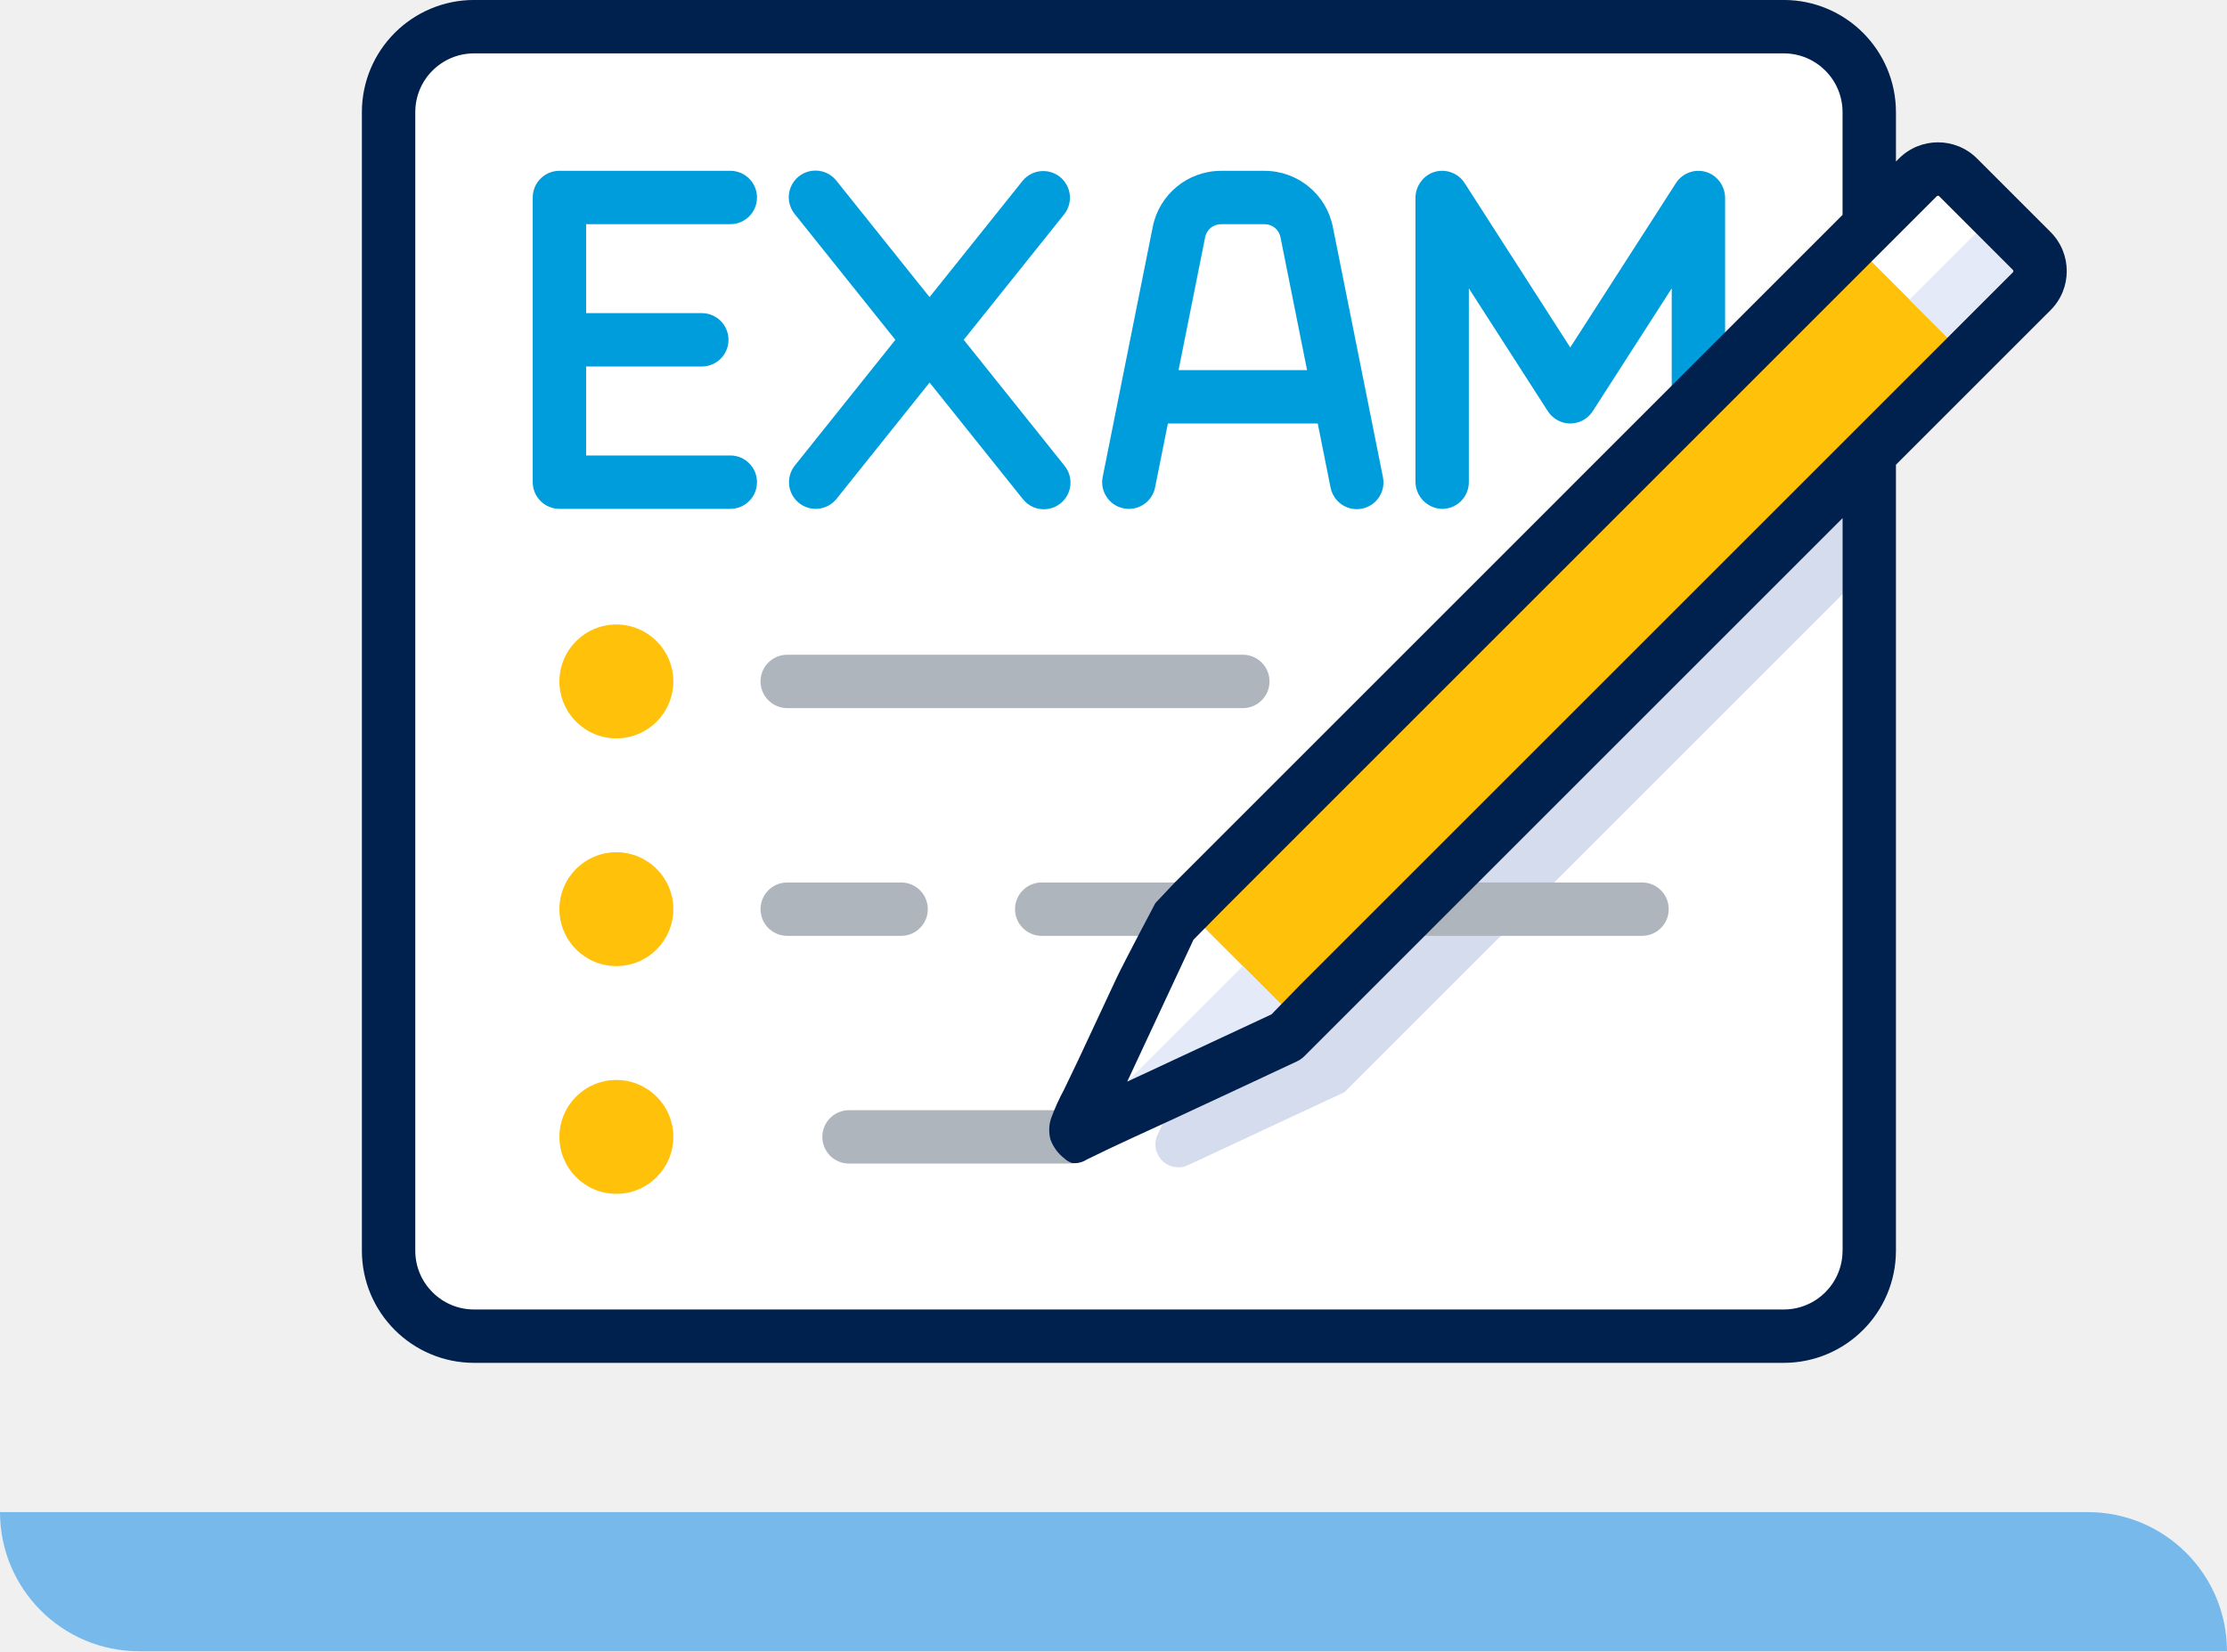
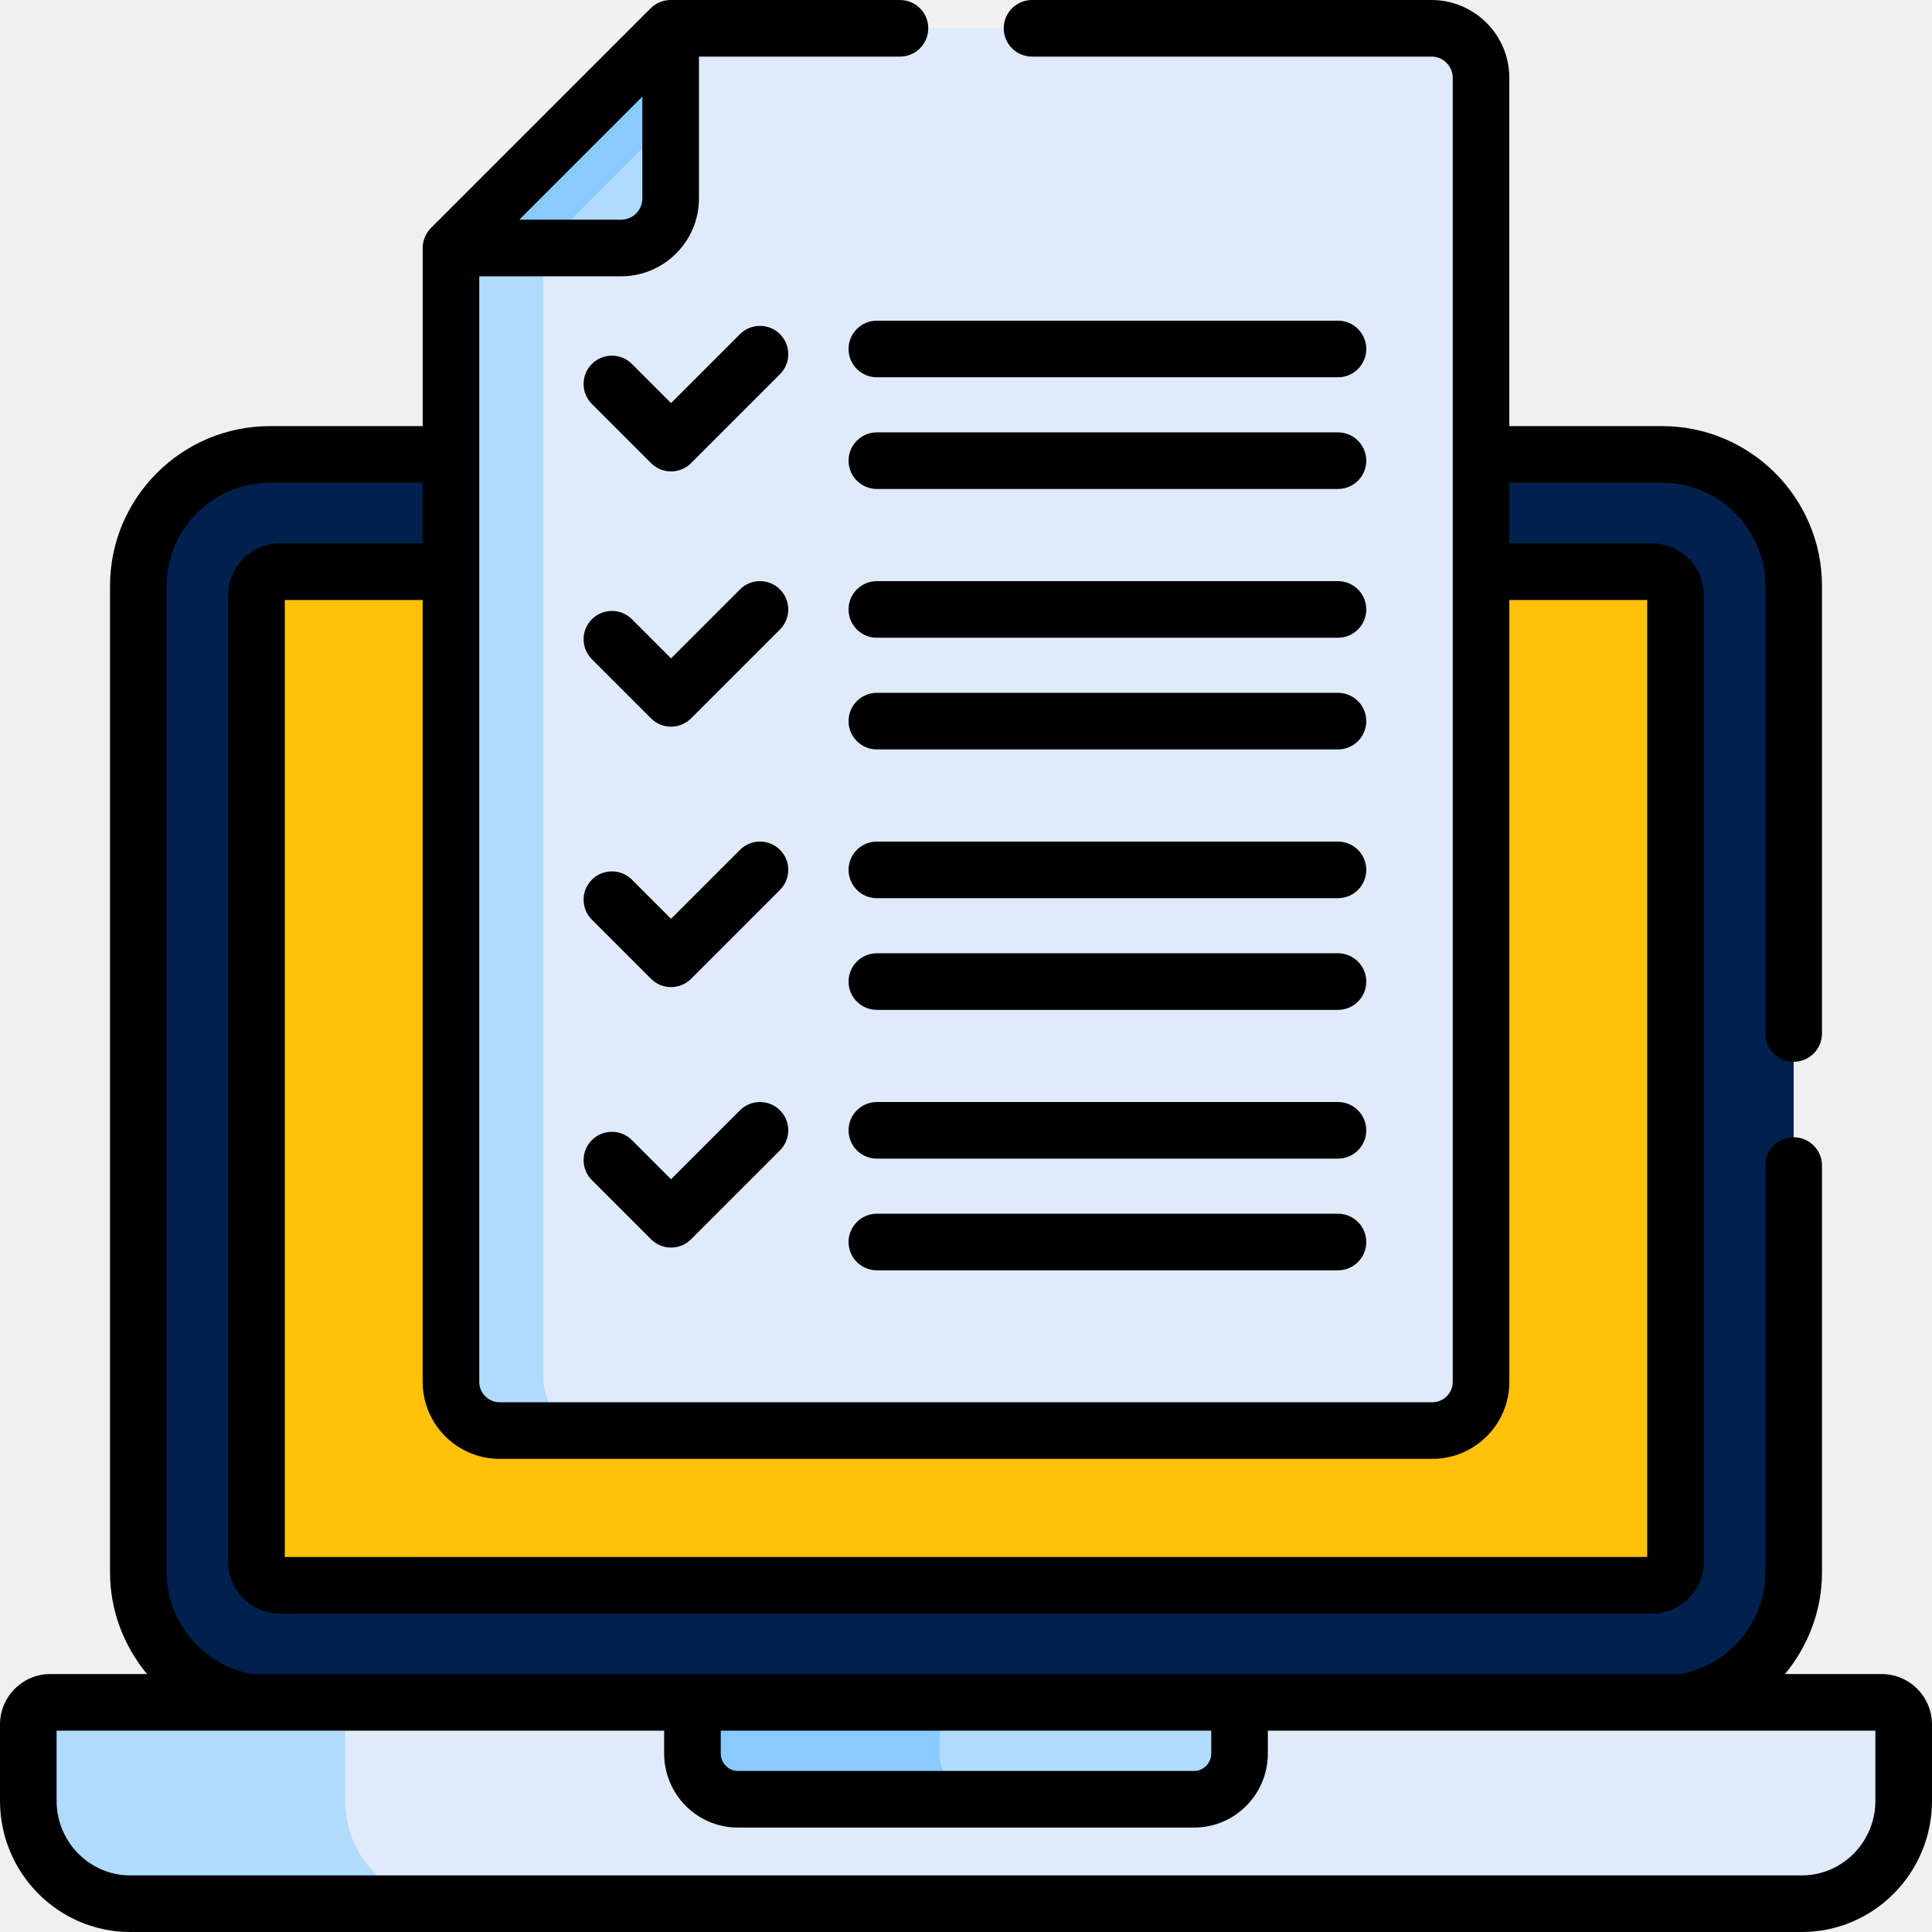
- <svg xmlns="http://www.w3.org/2000/svg" width="240" height="178" viewBox="0 0 240 178">
-   <g id="Group_253" data-name="Group 253" transform="translate(-962 -3220)">
-     <g id="exam" transform="translate(1001 3168.697)">
-       <path id="Path_236" data-name="Path 236" d="M158.38,200.477H17.223a9.206,9.206,0,0,1-9.206-9.206V68.526a9.206,9.206,0,0,1,9.206-9.206H158.38a9.206,9.206,0,0,1,9.206,9.206V191.271A9.206,9.206,0,0,1,158.38,200.477Z" transform="translate(-5.14 -5.14)" fill="#fff" />
-       <path id="Path_237" data-name="Path 237" d="M199.022,322.147h15.725a2.877,2.877,0,1,0,0-5.754H199.022a2.877,2.877,0,1,0,0,5.754Z" transform="translate(-125.758 -169.963)" fill="#afb5bc" />
-       <g id="Group_125" data-name="Group 125" transform="translate(21.288 118.622)">
-         <circle id="Ellipse_16" data-name="Ellipse 16" cx="6.137" cy="6.137" r="6.137" fill="#ffc109" />
-         <circle id="Ellipse_17" data-name="Ellipse 17" cx="6.137" cy="6.137" r="6.137" transform="translate(0 24.549)" fill="#ffc109" />
-         <circle id="Ellipse_18" data-name="Ellipse 18" cx="6.137" cy="6.137" r="6.137" transform="translate(0 49.098)" fill="#ffc109" />
+ <svg xmlns="http://www.w3.org/2000/svg" id="Capa_1" enable-background="new 0 0 512.004 512.004" height="512" viewBox="0 0 512.004 512.004" width="512" class="">
+   <g>
+     <g>
+       <g>
+         <path d="m440.493 120.443c-6.961 0-366.963 0-368.981 0-19.219 0-34.855 15.636-34.855 34.856v261.447c0 16.999 12.597 32.73 29.36 35.416h379.972c16.763-2.686 29.36-18.417 29.36-35.416 0-8.699 0-253.578 0-261.447-.001-19.22-15.637-34.856-34.856-34.856z" fill="#695d67" data-original="#695D67" class="active-path" style="fill:#00204E" data-old_color="#695d67" />
+         <path d="m77.406 416.745v-261.447c0-19.219 15.636-34.856 34.855-34.856-24.661 0-40.333 0-40.75 0-19.219 0-34.855 15.636-34.855 34.856v261.447c0 16.999 12.597 32.73 29.36 35.416h40.75c-16.763-2.686-29.36-18.418-29.36-35.416z" fill="#544e55" data-original="#544E55" class="" style="fill:#00204E" data-old_color="#544e55" />
+         <path d="m498.683 451.161h-485.363c-3.214 0-5.819 2.631-5.819 5.876v20.213c0 14.998 12.152 27.269 27.005 27.269h442.992c14.853 0 27.005-12.271 27.005-27.269v-20.213c0-3.245-2.606-5.876-5.82-5.876z" fill="#dfebfa" data-original="#DFEBFA" class="" />
+         <path d="m498.683 451.161h-485.363c-3.214 0-5.819 2.631-5.819 5.876v20.213c0 14.998 12.152 27.269 27.005 27.269h442.992c14.853 0 27.005-12.271 27.005-27.269v-20.213c0-3.245-2.606-5.876-5.82-5.876z" fill="#dfebfa" data-original="#DFEBFA" class="" />
+         <path d="m91.47 477.251v-20.213c0-3.245 2.605-5.876 5.819-5.876h-83.969c-3.214 0-5.819 2.631-5.819 5.876v20.213c0 14.998 12.152 27.269 27.005 27.269h83.969c-14.853 0-27.005-12.272-27.005-27.269z" fill="#b1dbfc" data-original="#B1DBFC" class="" />
+         <path d="m183.509 451.161v13.561c0 6.665 5.4 12.118 12.001 12.118h120.984c6.601 0 12.001-5.453 12.001-12.118v-13.561" fill="#b1dbfc" data-original="#B1DBFC" class="" />
+         <path d="m249.009 464.722v-13.561h-65.5v13.561c0 6.665 5.4 12.118 12.001 12.118h65.5c-6.601 0-12.001-5.453-12.001-12.118z" fill="#8bcaff" data-original="#8BCAFF" class="" />
+         <path d="m437.782 151.521c-13.851 0-348.884 0-363.561 0-3.454 0-6.253 2.8-6.253 6.254v256.102c0 3.454 2.8 6.254 6.253 6.254h363.561c3.453 0 6.253-2.8 6.253-6.254 0-5.653 0-202.416 0-225.268 0-1.023 0-1.707 0-2v-28.834c0-3.454-2.8-6.254-6.253-6.254z" fill="#ffe181" data-original="#FFE181" class="" style="fill:#FFC109" data-old_color="#ffe181" />
+         <path d="m108.718 413.877c0-8.058 0-239.846 0-256.102 0-3.454 2.8-6.254 6.253-6.254-22.675 0-37.872 0-40.75 0-3.454 0-6.253 2.8-6.253 6.254v256.102c0 3.454 2.8 6.254 6.253 6.254h40.75c-3.453 0-6.253-2.8-6.253-6.254z" fill="#fec458" data-original="#FEC458" class="" style="fill:#FEC109" data-old_color="#fec458" />
+         <path d="m379.365 7.516h-201.633l-58.221 58.221v300.495c0 7.124 5.775 12.899 12.899 12.899h247.183c7.124 0 12.899-5.775 12.899-12.899v-345.589c0-7.25-5.877-13.127-13.127-13.127z" fill="#dfebfa" data-original="#DFEBFA" class="" />
+         <path d="m144.011 365.214v-323.977l-24.5 24.5v300.495c0 7.124 5.775 12.899 12.899 12.899h21.182c-5.599-2.149-9.581-7.561-9.581-13.917z" fill="#b1dbfc" data-original="#B1DBFC" class="" />
+         <path d="m119.511 65.737h45.094c7.25 0 13.127-5.877 13.127-13.127v-45.094z" fill="#b1dbfc" data-original="#B1DBFC" class="" />
+         <path d="m177.732 7.516-58.221 58.221h24.258l33.963-33.964z" fill="#8bcaff" data-original="#8BCAFF" class="" />
      </g>
-       <path id="Path_238" data-name="Path 238" d="M315.226,153.385,246.4,222.21l-7.868,16.861a2.469,2.469,0,0,0,3.282,3.282l16.861-7.869,56.551-56.55Z" transform="translate(-152.781 -65.45)" fill="#d5dced" />
-       <g id="Group_126" data-name="Group 126" transform="translate(79.155 69.523)">
-         <path id="Path_239" data-name="Path 239" d="M224.1,203.539l14.9-6.954a12.273,12.273,0,0,0,3.489-2.443l78.891-78.891a3.069,3.069,0,0,0,0-4.34l-7.935-7.935a3.069,3.069,0,0,0-4.34,0l-78.89,78.891a12.274,12.274,0,0,0-2.443,3.489l-6.954,14.9A2.469,2.469,0,0,0,224.1,203.539Z" transform="translate(-220.58 -102.078)" fill="#ffc109" />
-         <path id="Path_240" data-name="Path 240" d="M222.621,228.189a2.428,2.428,0,0,0,2.79.492l14.9-6.954a12.274,12.274,0,0,0,3.489-2.444l71.855-71.855-6.137-6.137Z" transform="translate(-221.889 -127.219)" fill="#ffc109" />
+       <g>
+         <path d="m206.708 88.558c-2.93-2.929-7.678-2.929-10.607 0l-18.267 18.267-10.37-10.371c-2.929-2.929-7.678-2.929-10.606 0-2.93 2.929-2.93 7.677-.001 10.606l15.674 15.674c2.928 2.927 7.677 2.929 10.607 0l23.57-23.57c2.929-2.928 2.929-7.677 0-10.606z" data-original="#000000" class="" />
+         <path d="m206.708 156.205c-2.93-2.929-7.678-2.929-10.607 0l-18.267 18.267-10.37-10.371c-2.929-2.929-7.678-2.93-10.606 0-2.93 2.929-2.93 7.677-.001 10.606l15.674 15.674c2.928 2.927 7.677 2.929 10.607 0l23.57-23.57c2.929-2.929 2.929-7.678 0-10.606z" data-original="#000000" class="" />
+         <path d="m206.708 225.226c-2.93-2.929-7.678-2.929-10.607 0l-18.267 18.267-10.37-10.371c-2.929-2.929-7.678-2.929-10.606 0-2.93 2.929-2.93 7.677-.001 10.606l15.674 15.674c2.928 2.927 7.677 2.929 10.607 0l23.57-23.57c2.929-2.928 2.929-7.677 0-10.606z" data-original="#000000" class="" />
+         <path d="m34.506 512.004h442.992c19.026 0 34.505-15.597 34.505-34.769v-20.213c0-7.376-5.975-13.376-13.319-13.376h-25.644c6.131-7.405 9.809-16.846 9.809-26.916v-107.84c0-4.142-3.357-7.5-7.5-7.5s-7.5 3.358-7.5 7.5v107.839c0 13.105-9.632 24.578-22.494 26.916h-378.706c-12.862-2.338-22.493-13.81-22.493-26.916v-261.446c0-15.084 12.271-27.355 27.355-27.355h40.5v16.078h-37.79c-7.583 0-13.753 6.17-13.753 13.754v256.102c0 7.584 6.17 13.754 13.753 13.754h363.561c7.583 0 13.753-6.17 13.753-13.754v-256.103c0-7.584-6.17-13.754-13.753-13.754h-37.789v-16.078h40.5c15.084 0 27.355 12.271 27.355 27.355v118.608c0 4.142 3.357 7.5 7.5 7.5s7.5-3.358 7.5-7.5v-118.607c0-23.355-19.001-42.355-42.355-42.355h-40.5v-92.3c0-11.375-9.254-20.628-20.628-20.628h-105.863c-4.143 0-7.5 3.358-7.5 7.5s3.357 7.5 7.5 7.5h105.863c3.104 0 5.628 2.524 5.628 5.627v345.589c0 2.977-2.422 5.399-5.399 5.399h-247.183c-2.978 0-5.399-2.422-5.399-5.399 0-10.891 0-281.388 0-292.995h37.594c11.374 0 20.627-9.253 20.627-20.627v-37.594h53.27c4.143 0 7.5-3.358 7.5-7.5s-3.357-7.5-7.5-7.5h-60.77c-2.044 0-3.956.85-5.304 2.197l-58.221 58.221c-1.337 1.337-2.196 3.27-2.196 5.303v47.206h-40.5c-23.354 0-42.355 19-42.355 42.355v261.447c0 10.07 3.677 19.511 9.809 26.916h-25.646c-7.345 0-13.319 6-13.319 13.376v20.213c0 19.173 15.478 34.77 34.505 34.77zm135.726-486.397v26.987c0 3.103-2.524 5.627-5.627 5.627h-26.987zm-37.821 361.009h247.183c11.246 0 20.399-9.149 20.399-20.399v-207.212h36.542v253.61h-361.066v-253.61h36.543v207.211c0 11.248 9.15 20.4 20.399 20.4zm58.598 72.03h129.986v6.061c0 2.503-2.062 4.618-4.501 4.618h-120.984c-2.439 0-4.501-2.115-4.501-4.618zm-176.008 0h161.008v6.061c0 10.817 8.748 19.618 19.501 19.618h120.984c10.753 0 19.501-8.801 19.501-19.618v-6.061h161.008v18.589c0 10.901-8.75 19.769-19.505 19.769h-442.992c-10.755 0-19.505-8.868-19.505-19.769z" data-original="#000000" class="" />
+         <path d="m354.58 84.986h-122.2c-4.143 0-7.5 3.358-7.5 7.5s3.357 7.5 7.5 7.5h122.2c4.143 0 7.5-3.358 7.5-7.5s-3.357-7.5-7.5-7.5z" data-original="#000000" class="" />
+         <path d="m354.58 114.586h-122.2c-4.143 0-7.5 3.358-7.5 7.5s3.357 7.5 7.5 7.5h122.2c4.143 0 7.5-3.358 7.5-7.5s-3.357-7.5-7.5-7.5z" data-original="#000000" class="" />
+         <path d="m354.58 154.008h-122.2c-4.143 0-7.5 3.358-7.5 7.5s3.357 7.5 7.5 7.5h122.2c4.143 0 7.5-3.358 7.5-7.5s-3.357-7.5-7.5-7.5z" data-original="#000000" class="" />
+         <path d="m354.58 183.608h-122.2c-4.143 0-7.5 3.358-7.5 7.5s3.357 7.5 7.5 7.5h122.2c4.143 0 7.5-3.358 7.5-7.5s-3.357-7.5-7.5-7.5z" data-original="#000000" class="" />
+         <path d="m354.58 223.029h-122.2c-4.143 0-7.5 3.358-7.5 7.5s3.357 7.5 7.5 7.5h122.2c4.143 0 7.5-3.358 7.5-7.5s-3.357-7.5-7.5-7.5z" data-original="#000000" class="" />
+         <path d="m354.58 252.629h-122.2c-4.143 0-7.5 3.358-7.5 7.5s3.357 7.5 7.5 7.5h122.2c4.143 0 7.5-3.358 7.5-7.5s-3.357-7.5-7.5-7.5z" data-original="#000000" class="" />
+         <path d="m196.101 294.247-18.267 18.267-10.37-10.371c-2.93-2.929-7.678-2.929-10.607 0s-2.929 7.678 0 10.606l15.674 15.674c2.93 2.929 7.678 2.929 10.607 0l23.57-23.57c2.929-2.929 2.929-7.678 0-10.606-2.93-2.929-7.678-2.929-10.607 0z" data-original="#000000" class="" />
+         <path d="m354.58 292.05h-122.2c-4.143 0-7.5 3.358-7.5 7.5s3.357 7.5 7.5 7.5h122.2c4.143 0 7.5-3.358 7.5-7.5s-3.357-7.5-7.5-7.5z" data-original="#000000" class="" />
+         <path d="m354.58 321.65h-122.2c-4.143 0-7.5 3.358-7.5 7.5s3.357 7.5 7.5 7.5h122.2c4.143 0 7.5-3.358 7.5-7.5s-3.357-7.5-7.5-7.5z" data-original="#000000" class="" />
      </g>
-       <path id="Path_241" data-name="Path 241" d="M242.5,336.685l-12.274-12.274-.005.005a12.274,12.274,0,0,0-2.443,3.489l-6.954,14.9a2.47,2.47,0,0,0,3.282,3.282l14.9-6.954a12.267,12.267,0,0,0,3.489-2.444Z" transform="translate(-141.425 -175.103)" fill="#fff" />
-       <path id="Path_242" data-name="Path 242" d="M237.669,341.513,222.62,356.562a2.428,2.428,0,0,0,2.79.492l14.9-6.954a12.267,12.267,0,0,0,3.489-2.444l.005-.005Z" transform="translate(-142.733 -186.068)" fill="#e4eaf8" />
-       <path id="Path_243" data-name="Path 243" d="M459.05,102.976a3.069,3.069,0,0,0-4.34,0l-7.036,7.036,12.274,12.274,7.036-7.036a3.069,3.069,0,0,0,0-4.34Z" transform="translate(-287.026 -32.554)" fill="#fff" />
-       <path id="Path_244" data-name="Path 244" d="M477.949,119.605l-3.967-3.967-9.206,9.206,6.137,6.137,7.036-7.036A3.068,3.068,0,0,0,477.949,119.605Z" transform="translate(-297.991 -41.248)" fill="#e4eaf8" />
-       <g id="Group_127" data-name="Group 127" transform="translate(18.412 69.715)">
-         <path id="Path_245" data-name="Path 245" d="M72.6,108.365a2.877,2.877,0,1,0,0-5.754H54.185a2.877,2.877,0,0,0-2.877,2.877v30.686a2.877,2.877,0,0,0,2.877,2.877H72.6a2.877,2.877,0,1,0,0-5.754H57.061v-9.59H69.528a2.877,2.877,0,1,0,0-5.754H57.061v-9.59H72.6Z" transform="translate(-51.308 -102.611)" fill="#009ddc" />
-         <path id="Path_246" data-name="Path 246" d="M129.349,138.421a2.877,2.877,0,0,0,4.044-.449l10.028-12.535,10.028,12.535a2.877,2.877,0,1,0,4.492-3.594L147.1,120.831l10.837-13.546a2.877,2.877,0,0,0-4.493-3.594l-10.028,12.536-10.028-12.535a2.877,2.877,0,1,0-4.493,3.594l10.837,13.546L128.9,134.378A2.876,2.876,0,0,0,129.349,138.421Z" transform="translate(-100.652 -102.611)" fill="#009ddc" />
-         <path id="Path_247" data-name="Path 247" d="M224.644,139a2.877,2.877,0,0,0,3.385-2.257l1.379-6.893h16.15l1.379,6.893a2.877,2.877,0,1,0,5.642-1.128l-5.4-26.986a7.5,7.5,0,0,0-7.335-6.013h-4.727a7.5,7.5,0,0,0-7.335,6.013l-5.4,26.986A2.878,2.878,0,0,0,224.644,139Zm10.475-30.631h4.727a1.731,1.731,0,0,1,1.693,1.387l2.868,14.339H230.559l2.868-14.339A1.731,1.731,0,0,1,235.119,108.366Z" transform="translate(-160.959 -102.612)" fill="#009ddc" />
-       </g>
-       <g id="Group_128" data-name="Group 128" transform="translate(42.961 121.881)">
-         <path id="Path_248" data-name="Path 248" d="M122.595,253.737h49.1a2.877,2.877,0,0,0,0-5.754h-49.1a2.877,2.877,0,0,0,0,5.754Z" transform="translate(-119.718 -247.983)" fill="#afb5bc" />
-         <path id="Path_249" data-name="Path 249" d="M313.039,322.147h23.78a2.877,2.877,0,1,0,0-5.754h-23.78a2.877,2.877,0,1,0,0,5.754Z" transform="translate(-241.821 -291.844)" fill="#afb5bc" />
-         <path id="Path_250" data-name="Path 250" d="M141.154,390.558h23.78a2.877,2.877,0,0,0,0-5.754h-23.78a2.877,2.877,0,0,0,0,5.754Z" transform="translate(-131.617 -335.706)" fill="#afb5bc" />
-         <path id="Path_251" data-name="Path 251" d="M122.595,322.147h12.274a2.877,2.877,0,0,0,0-5.754H122.595a2.877,2.877,0,0,0,0,5.754Z" transform="translate(-119.718 -291.844)" fill="#afb5bc" />
-       </g>
-       <path id="Path_252" data-name="Path 252" d="M321.7,103.933a2.879,2.879,0,0,0-3.6-1.069,2.968,2.968,0,0,0-1.7,2.733v30.458a2.956,2.956,0,0,0,2.788,3,2.877,2.877,0,0,0,2.966-2.876V115.284l8.471,13.177a2.963,2.963,0,0,0,1.554,1.241,2.882,2.882,0,0,0,3.327-1.177l8.512-13.241v12.539a1.536,1.536,0,0,0,2.622,1.086l2.681-2.681a1.536,1.536,0,0,0,.45-1.086V105.6a2.967,2.967,0,0,0-1.7-2.732,2.879,2.879,0,0,0-3.6,1.07l-11.389,17.716L321.7,103.933" transform="translate(-202.859 -32.897)" fill="#009ddc" />
-       <path id="Path_253" data-name="Path 253" d="M181.993,76.322l-7.935-7.935a5.945,5.945,0,0,0-8.408,0l-.327.328V63.386A12.1,12.1,0,0,0,153.239,51.3H12.083A12.1,12.1,0,0,0,0,63.386V186.131a12.1,12.1,0,0,0,12.083,12.083H153.239a12.1,12.1,0,0,0,12.083-12.083V101.4l16.67-16.67A5.953,5.953,0,0,0,181.993,76.322ZM159.568,186.131a6.336,6.336,0,0,1-6.329,6.329H12.083a6.336,6.336,0,0,1-6.329-6.329V63.386a6.336,6.336,0,0,1,6.329-6.329H153.239a6.336,6.336,0,0,1,6.329,6.329V74.469L87.607,146.431l-2.1,2.23s-3.458,6.534-4.163,8.039q-2.09,4.464-4.173,8.932c-.488,1.048-1.009,2.081-1.5,3.124a23.366,23.366,0,0,0-1.386,3.072,3.973,3.973,0,0,0-.072,2.326,4.543,4.543,0,0,0,1.5,2.028,2.091,2.091,0,0,0,.854.495,2.389,2.389,0,0,0,1.538-.371c3.214-1.6,6.5-3.046,9.757-4.564l9.194-4.29,3.7-1.729a2.874,2.874,0,0,0,.818-.573l58-58v78.976ZM177.924,80.662l-76.852,76.852-3.045,3.133L82.477,167.9,89.62,152.6l3.247-3.289,76.851-76.851a.193.193,0,0,1,.271,0l7.935,7.935A.193.193,0,0,1,177.924,80.662Z" transform="translate(0 0)" fill="#00204e" />
    </g>
-     <path id="Rectangle_42" data-name="Rectangle 42" d="M0,0H225a15,15,0,0,1,15,15v0a0,0,0,0,1,0,0H15A15,15,0,0,1,0,0V0A0,0,0,0,1,0,0Z" transform="translate(962 3383)" fill="#78b9eb" />
  </g>
</svg>
